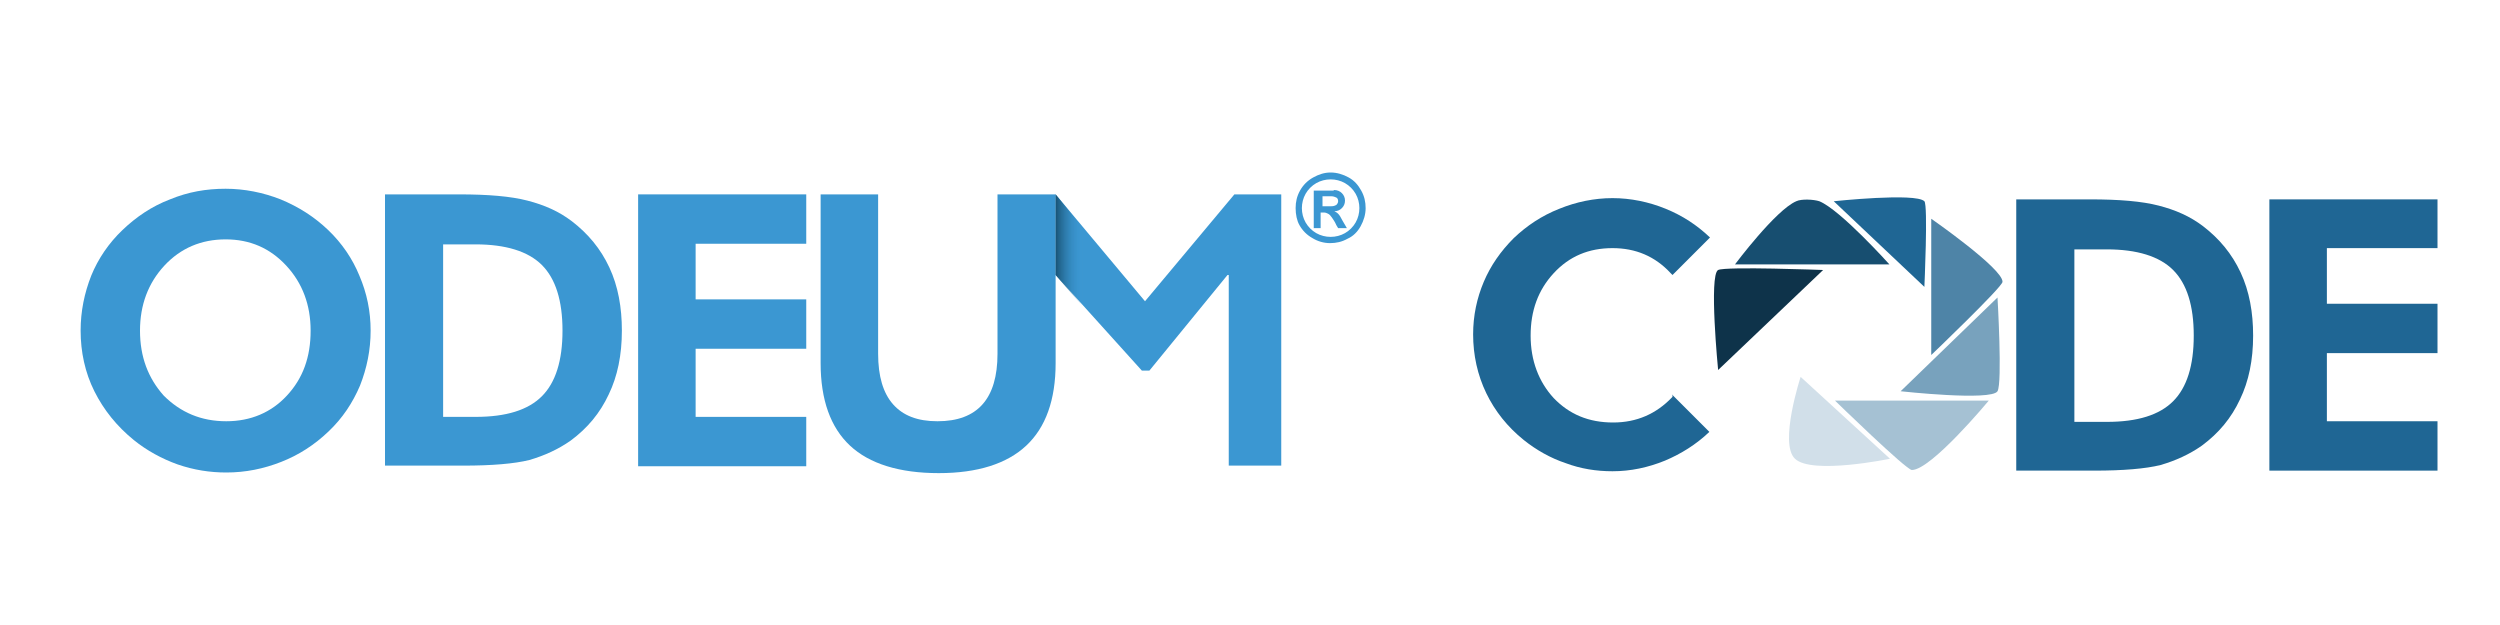
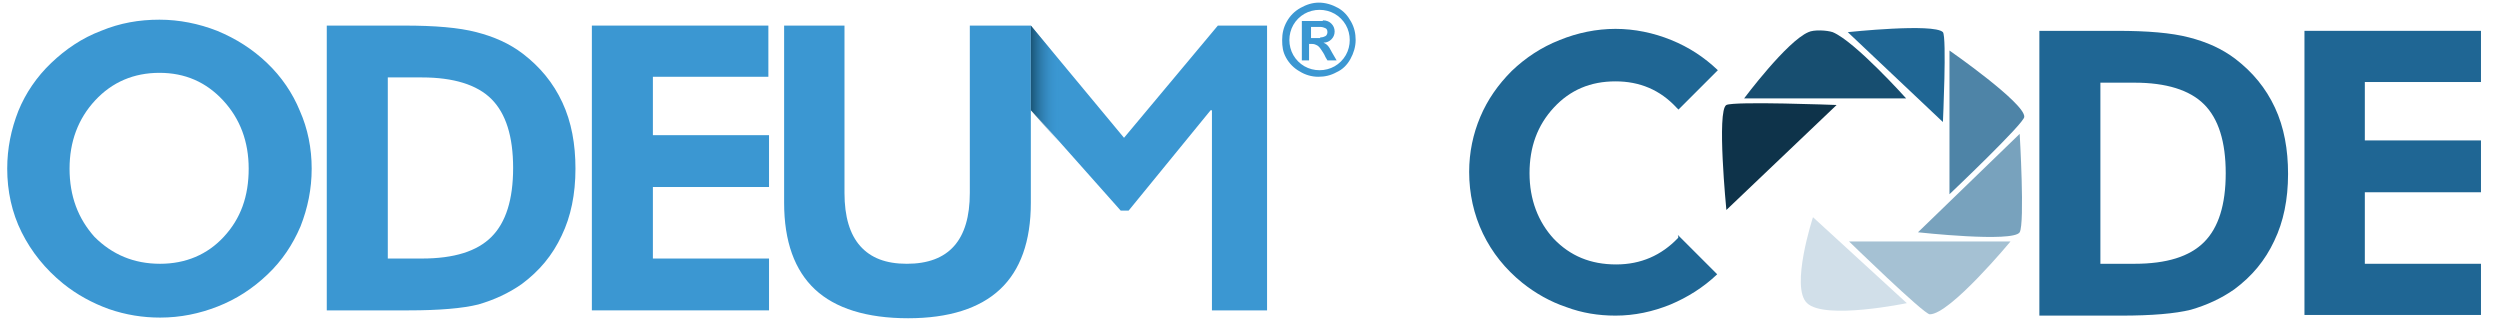
- <svg xmlns="http://www.w3.org/2000/svg" version="1.1" id="Layer_1" x="0px" y="0px" viewBox="0 0 400 100" style="enable-background:new 0 0 400 100;" xml:space="preserve">
+ <svg xmlns="http://www.w3.org/2000/svg" version="1.1" id="Layer_1" x="0px" y="0px" viewBox="0 0 381 49.4" style="enable-background:new 0 0 381 49.4;" xml:space="preserve">
  <style type="text/css">
	.st0{fill:#0E334A;}
	.st1{fill:#174E70;}
	.st2{fill:#1F6694;}
	.st3{fill:#4E84A7;}
	.st4{fill:#78A2BD;}
	.st5{fill:#A5C1D3;}
	.st6{fill:#D1DFE9;}
	.st7{fill:#3B97D2;}
	.st8{fill:url(#SVGID_1_);}
</style>
  <g>
-     <path class="st0" d="M274.9,59.2c0,0-1.5-15.2,0-16c1.2-0.6,16.8,0,16.8,0L274.9,59.2z" />
-     <path class="st1" d="M302.3,42.3c0,0-7.8-8.7-11.2-10.1c-0.9-0.3-2.9-0.4-3.7,0c-3.3,1.4-9.8,10.1-9.8,10.1H302.3z" />
-     <path class="st2" d="M307.9,32.2c-1.4-1.4-14.5,0-14.5,0l14.5,13.7C307.9,45.9,308.5,32.8,307.9,32.2z" />
-     <path class="st3" d="M309,56.8V35c0,0,11.5,8,11.4,10.1C320.4,45.9,309,56.8,309,56.8z" />
-     <path class="st4" d="M319.6,47.6l-15.5,15c0,0,14.5,1.6,15.5,0C320.4,61.3,319.6,47.6,319.6,47.6z" />
-     <path class="st5" d="M293.6,64.1h24.6c0,0-9.2,11.1-12.3,11.1C305,75.2,293.6,64.1,293.6,64.1z" />
-     <path class="st6" d="M288.1,60.3c0,0-3.5,10.7-0.9,13.1c2.7,2.6,15.2,0,15.2,0L288.1,60.3z" />
-   </g>
-   <g>
+     <g>
+       <path class="st0" d="M263.1,32c0,0-1.5-15.2,0-16c1.2-0.6,16.8,0,16.8,0L263.1,32z" />
+       <path class="st1" d="M290.5,15c0,0-7.8-8.7-11.2-10.1c-0.9-0.3-2.9-0.4-3.7,0c-3.3,1.4-9.8,10.1-9.8,10.1H290.5z" />
+       <path class="st2" d="M296.1,4.9c-1.4-1.4-14.5,0-14.5,0l14.5,13.7C296.1,18.6,296.7,5.6,296.1,4.9z" />
+       <path class="st3" d="M297.1,29.6V7.7c0,0,11.5,8,11.4,10.1C308.6,18.7,297.1,29.6,297.1,29.6z" />
+       <path class="st4" d="M307.8,20.4l-15.5,15c0,0,14.5,1.6,15.5,0C308.6,34,307.8,20.4,307.8,20.4z" />
+       <path class="st5" d="M281.8,36.8h24.6c0,0-9.2,11.1-12.3,11.1C293.2,47.9,281.8,36.8,281.8,36.8z" />
+       <path class="st6" d="M276.3,33.1c0,0-3.5,10.7-0.9,13.1c2.7,2.6,15.2,0,15.2,0L276.3,33.1z" />
+     </g>
    <g>
      <g>
-         <path class="st7" d="M168.9,31.1l14.3,17.1l14.3-17.1h7.5v43.4h-8.4V44h-0.2l-12.5,15.3h-1.2L168.9,44" />
+         <g>
+           <path class="st7" d="M157.1,3.9L171.3,21l14.3-17.1h7.5v43.4h-8.4V16.8h-0.2l-12.5,15.3h-1.2l-13.6-15.3" />
+         </g>
+         <path class="st7" d="M157.1,3.9v27c0,5.9-1.6,10.3-4.7,13.2c-3.1,2.9-7.8,4.4-14,4.4c-6.3,0-11.1-1.5-14.2-4.4s-4.7-7.3-4.7-13.2     v-27h9.2v25.5c0,3.6,0.8,6.3,2.4,8.1c1.6,1.8,3.9,2.7,7.1,2.7c3.2,0,5.6-0.9,7.2-2.7c1.6-1.8,2.4-4.5,2.4-8.1V3.9H157.1z" />
      </g>
-       <path class="st7" d="M168.9,31.1v27c0,5.9-1.6,10.3-4.7,13.2c-3.1,2.9-7.8,4.4-14,4.4c-6.3,0-11.1-1.5-14.2-4.4    c-3.1-2.9-4.7-7.3-4.7-13.2v-27h9.2v25.5c0,3.6,0.8,6.3,2.4,8.1c1.6,1.8,3.9,2.7,7.1,2.7c3.2,0,5.6-0.9,7.2-2.7    c1.6-1.8,2.4-4.5,2.4-8.1V31.1H168.9z" />
+       <path class="st7" d="M90.2,47.3V3.9h26.9v7.8H99.5v8.9h17.7v7.9H99.5v10.9h17.7v7.9H90.2z" />
+       <path class="st7" d="M49.8,47.3V3.9h11.8c4.7,0,8.3,0.3,11,1c2.7,0.7,5,1.7,7.1,3.3c2.6,2,4.6,4.4,6,7.4c1.4,3,2,6.4,2,10.1    c0,3.9-0.7,7.3-2.1,10.2c-1.4,3-3.4,5.4-6.1,7.4c-2,1.4-4.2,2.4-6.6,3.1c-2.4,0.6-6,0.9-10.6,0.9h-3.3H49.8z M59.1,39.4h5.2    c4.9,0,8.4-1.1,10.6-3.3c2.2-2.2,3.3-5.7,3.3-10.5c0-4.8-1.1-8.3-3.3-10.5c-2.2-2.2-5.8-3.3-10.6-3.3h-5.2V39.4z" />
+       <path class="st7" d="M47.5,25.7c0,3.1-0.6,6-1.7,8.8c-1.2,2.8-2.8,5.2-5,7.3c-2.3,2.2-4.8,3.8-7.6,4.9c-2.8,1.1-5.7,1.7-8.8,1.7    c-2.6,0-5.2-0.4-7.8-1.3c-2.5-0.9-4.9-2.2-7-3.9c-2.7-2.2-4.8-4.8-6.3-7.8s-2.2-6.3-2.2-9.7c0-3.1,0.6-6,1.7-8.8    c1.1-2.7,2.8-5.2,5-7.3c2.2-2.1,4.7-3.8,7.6-4.9c2.9-1.2,5.8-1.7,8.9-1.7c3,0,6,0.6,8.8,1.7c2.9,1.2,5.4,2.8,7.6,4.9    c2.2,2.1,3.9,4.6,5,7.3C46.9,19.6,47.5,22.6,47.5,25.7z M24.4,40.2c3.9,0,7.2-1.4,9.7-4.1c2.6-2.8,3.8-6.2,3.8-10.4    c0-4.1-1.3-7.6-3.9-10.4c-2.6-2.8-5.8-4.2-9.7-4.2c-3.9,0-7.2,1.4-9.8,4.2c-2.6,2.8-3.9,6.3-3.9,10.4c0,4.2,1.3,7.6,3.8,10.4    C17.1,38.8,20.4,40.2,24.4,40.2z" />
+       <linearGradient id="SVGID_1_" gradientUnits="userSpaceOnUse" x1="157.05" y1="12.798" x2="161.428" y2="12.798">
+         <stop offset="0" style="stop-color:#185273" />
+         <stop offset="1" style="stop-color:#3B97D2;stop-opacity:0" />
+       </linearGradient>
+       <polygon class="st8" points="161.4,21.7 157.1,16.8 157.1,3.9 161.4,9.1   " />
+       <g>
+         <path class="st7" d="M195.4,6.1c0-1,0.2-1.9,0.7-2.8s1.2-1.6,2.1-2.1c0.9-0.5,1.8-0.8,2.8-0.8c1,0,2,0.3,2.9,0.8     c0.9,0.5,1.5,1.2,2,2.1c0.5,0.9,0.7,1.8,0.7,2.8c0,1-0.3,2-0.8,2.9c-0.5,0.9-1.2,1.6-2.1,2c-0.9,0.5-1.8,0.7-2.8,0.7     c-1,0-2-0.3-2.8-0.8c-0.9-0.5-1.6-1.2-2.1-2.1S195.4,7.1,195.4,6.1z M196.5,6.1c0,0.8,0.2,1.6,0.6,2.3c0.4,0.7,1,1.3,1.7,1.7     c0.7,0.4,1.5,0.6,2.3,0.6c0.8,0,1.6-0.2,2.3-0.6s1.3-1,1.7-1.7c0.4-0.7,0.6-1.5,0.6-2.3c0-0.8-0.2-1.6-0.6-2.3s-1-1.3-1.7-1.7     c-0.7-0.4-1.5-0.6-2.3-0.6c-0.8,0-1.6,0.2-2.3,0.6s-1.3,1-1.7,1.7C196.7,4.5,196.5,5.3,196.5,6.1z M201.6,3.1     c0.6,0,1,0.2,1.3,0.5c0.3,0.3,0.5,0.7,0.5,1.2c0,0.5-0.2,0.9-0.5,1.2c-0.3,0.3-0.7,0.5-1.2,0.5v0c0.2,0.1,0.4,0.2,0.6,0.4     s0.4,0.5,0.7,1.1l0.7,1.2h-1.4l-0.3-0.5c-0.2-0.5-0.5-0.9-0.7-1.2c-0.2-0.3-0.4-0.5-0.6-0.6c-0.2-0.1-0.4-0.2-0.7-0.2h-0.5v2.5     h-1.1v-6H201.6z M201.2,5.7c0.4,0,0.6-0.1,0.8-0.2s0.3-0.4,0.3-0.6c0-0.3-0.1-0.5-0.3-0.6c-0.2-0.1-0.5-0.2-0.8-0.2h-1.4v1.7     H201.2z" />
+       </g>
    </g>
-     <path class="st7" d="M102.1,74.5V31.1H129V39h-17.7v8.9H129v7.9h-17.7v10.9H129v7.9H102.1z" />
-     <path class="st7" d="M61.6,74.5V31.1h11.8c4.7,0,8.3,0.3,11,1c2.7,0.7,5,1.7,7.1,3.3c2.6,2,4.6,4.4,6,7.4c1.4,3,2,6.4,2,10.1   c0,3.9-0.7,7.3-2.1,10.2c-1.4,3-3.4,5.4-6.1,7.4c-2,1.4-4.2,2.4-6.6,3.1c-2.4,0.6-6,0.9-10.6,0.9h-3.3H61.6z M70.9,66.7h5.2   c4.9,0,8.4-1.1,10.6-3.3c2.2-2.2,3.3-5.7,3.3-10.5c0-4.8-1.1-8.3-3.3-10.5c-2.2-2.2-5.8-3.3-10.6-3.3h-5.2V66.7z" />
-     <path class="st7" d="M59.3,52.9c0,3.1-0.6,6-1.7,8.8c-1.2,2.8-2.8,5.2-5,7.3c-2.3,2.2-4.8,3.8-7.6,4.9c-2.8,1.1-5.7,1.7-8.8,1.7   c-2.6,0-5.2-0.4-7.8-1.3c-2.5-0.9-4.9-2.2-7-3.9c-2.7-2.2-4.8-4.8-6.3-7.8c-1.5-3-2.2-6.3-2.2-9.7c0-3.1,0.6-6,1.7-8.8   c1.1-2.7,2.8-5.2,5-7.3c2.2-2.1,4.7-3.8,7.6-4.9c2.9-1.2,5.8-1.7,8.9-1.7c3,0,6,0.6,8.8,1.7c2.9,1.2,5.4,2.8,7.6,4.9   c2.2,2.1,3.9,4.6,5,7.3C58.7,46.9,59.3,49.8,59.3,52.9z M36.2,67.4c3.9,0,7.2-1.4,9.7-4.1c2.6-2.8,3.8-6.2,3.8-10.4   c0-4.1-1.3-7.6-3.9-10.4c-2.6-2.8-5.8-4.2-9.7-4.2c-3.9,0-7.2,1.4-9.8,4.2c-2.6,2.8-3.9,6.3-3.9,10.4c0,4.2,1.3,7.6,3.8,10.4   C28.9,66,32.2,67.4,36.2,67.4z" />
-     <linearGradient id="SVGID_1_" gradientUnits="userSpaceOnUse" x1="168.869" y1="40.041" x2="173.246" y2="40.041">
-       <stop offset="0" style="stop-color:#185273" />
-       <stop offset="1" style="stop-color:#3B97D2;stop-opacity:0" />
-     </linearGradient>
-     <polygon class="st8" points="173.2,49 168.9,44 168.9,31.1 173.2,36.4  " />
+     <path class="st2" d="M351.2,48V4.7h26.9v7.8h-17.7v8.9h17.7v7.9h-17.7v10.9h17.7V48H351.2z" />
+     <path class="st2" d="M310.8,48V4.7h11.8c4.7,0,8.3,0.3,11,1c2.7,0.7,5,1.7,7.1,3.3c2.6,2,4.6,4.4,6,7.4c1.4,3,2,6.4,2,10.1   c0,3.9-0.7,7.3-2.1,10.2c-1.4,3-3.4,5.4-6.1,7.4c-2,1.4-4.2,2.4-6.6,3.1c-2.4,0.6-6,0.9-10.6,0.9h-3.3H310.8z M320.1,40.2h5.2   c4.9,0,8.4-1.1,10.6-3.3c2.2-2.2,3.3-5.7,3.3-10.5c0-4.8-1.1-8.3-3.3-10.5c-2.2-2.2-5.8-3.3-10.6-3.3h-5.2V40.2z" />
    <g>
-       <path class="st7" d="M207.3,33.3c0-1,0.2-1.9,0.7-2.8s1.2-1.6,2.1-2.1c0.9-0.5,1.8-0.8,2.8-0.8c1,0,2,0.3,2.9,0.8    c0.9,0.5,1.5,1.2,2,2.1c0.5,0.9,0.7,1.8,0.7,2.8c0,1-0.3,2-0.8,2.9c-0.5,0.9-1.2,1.6-2.1,2c-0.9,0.5-1.8,0.7-2.8,0.7    c-1,0-2-0.3-2.8-0.8c-0.9-0.5-1.6-1.2-2.1-2.1C207.5,35.3,207.3,34.3,207.3,33.3z M208.3,33.3c0,0.8,0.2,1.6,0.6,2.3    c0.4,0.7,1,1.3,1.7,1.7c0.7,0.4,1.5,0.6,2.3,0.6c0.8,0,1.6-0.2,2.3-0.6c0.7-0.4,1.3-1,1.7-1.7s0.6-1.5,0.6-2.3    c0-0.8-0.2-1.6-0.6-2.3c-0.4-0.7-1-1.3-1.7-1.7c-0.7-0.4-1.5-0.6-2.3-0.6c-0.8,0-1.6,0.2-2.3,0.6s-1.3,1-1.7,1.7    C208.5,31.7,208.3,32.5,208.3,33.3z M213.4,30.4c0.6,0,1,0.2,1.3,0.5c0.3,0.3,0.5,0.7,0.5,1.2c0,0.5-0.2,0.9-0.5,1.2    c-0.3,0.3-0.7,0.5-1.2,0.5v0c0.2,0.1,0.4,0.2,0.6,0.4c0.2,0.2,0.4,0.5,0.7,1.1l0.7,1.2h-1.4l-0.3-0.5c-0.2-0.5-0.5-0.9-0.7-1.2    c-0.2-0.3-0.4-0.5-0.6-0.6s-0.4-0.2-0.7-0.2h-0.5v2.5h-1.1v-6H213.4z M213,33c0.4,0,0.6-0.1,0.8-0.2c0.2-0.2,0.3-0.4,0.3-0.6    c0-0.3-0.1-0.5-0.3-0.6c-0.2-0.1-0.5-0.2-0.8-0.2h-1.4V33H213z" />
+       <path class="st2" d="M255.7,36.3c-2.5,2.6-5.6,4-9.4,4c-3.9,0-7-1.3-9.5-3.9c-2.4-2.6-3.7-6-3.7-10c0-4,1.2-7.3,3.7-10    c2.5-2.7,5.6-4,9.4-4c3.7,0,6.8,1.3,9.3,4c0.1,0.1,0.2,0.2,0.3,0.3l6-6c-2.1-2-4.4-3.5-7.1-4.6c-2.7-1.1-5.6-1.7-8.5-1.7    c-2.9,0-5.8,0.6-8.5,1.7c-2.8,1.1-5.2,2.7-7.3,4.7c-2.1,2.1-3.7,4.4-4.8,7c-1.1,2.6-1.7,5.4-1.7,8.4c0,3.3,0.7,6.5,2.1,9.4    c1.4,2.9,3.4,5.4,6,7.5c2,1.6,4.3,2.9,6.7,3.7c2.4,0.9,4.9,1.3,7.5,1.3c2.9,0,5.7-0.6,8.4-1.7c2.6-1.1,5-2.6,7.1-4.6l-6-6    C255.8,36.1,255.8,36.2,255.7,36.3z" />
    </g>
  </g>
-   <path class="st2" d="M363.1,75.3V31.9H390v7.8h-17.7v8.9H390v7.9h-17.7v10.9H390v7.9H363.1z" />
-   <path class="st2" d="M322.6,75.3V31.9h11.8c4.7,0,8.3,0.3,11,1c2.7,0.7,5,1.7,7.1,3.3c2.6,2,4.6,4.4,6,7.4c1.4,3,2,6.4,2,10.1  c0,3.9-0.7,7.3-2.1,10.2c-1.4,3-3.4,5.4-6.1,7.4c-2,1.4-4.2,2.4-6.6,3.1c-2.4,0.6-6,0.9-10.6,0.9h-3.3H322.6z M331.9,67.5h5.2  c4.9,0,8.4-1.1,10.6-3.3c2.2-2.2,3.3-5.7,3.3-10.5c0-4.8-1.1-8.3-3.3-10.5c-2.2-2.2-5.8-3.3-10.6-3.3h-5.2V67.5z" />
-   <g>
-     <path class="st2" d="M267.5,63.6c-2.5,2.6-5.6,4-9.4,4c-3.9,0-7-1.3-9.5-3.9c-2.4-2.6-3.7-6-3.7-10c0-4,1.2-7.3,3.7-10   c2.5-2.7,5.6-4,9.4-4c3.7,0,6.8,1.3,9.3,4c0.1,0.1,0.2,0.2,0.3,0.3l6-6c-2.1-2-4.4-3.5-7.1-4.6c-2.7-1.1-5.6-1.7-8.5-1.7   c-2.9,0-5.8,0.6-8.5,1.7c-2.8,1.1-5.2,2.7-7.3,4.7c-2.1,2.1-3.7,4.4-4.8,7c-1.1,2.6-1.7,5.4-1.7,8.4c0,3.3,0.7,6.5,2.1,9.4   c1.4,2.9,3.4,5.4,6,7.5c2,1.6,4.3,2.9,6.7,3.7c2.4,0.9,4.9,1.3,7.5,1.3c2.9,0,5.7-0.6,8.4-1.7c2.6-1.1,5-2.6,7.1-4.6l-6-6   C267.7,63.4,267.6,63.5,267.5,63.6z" />
-   </g>
</svg>
